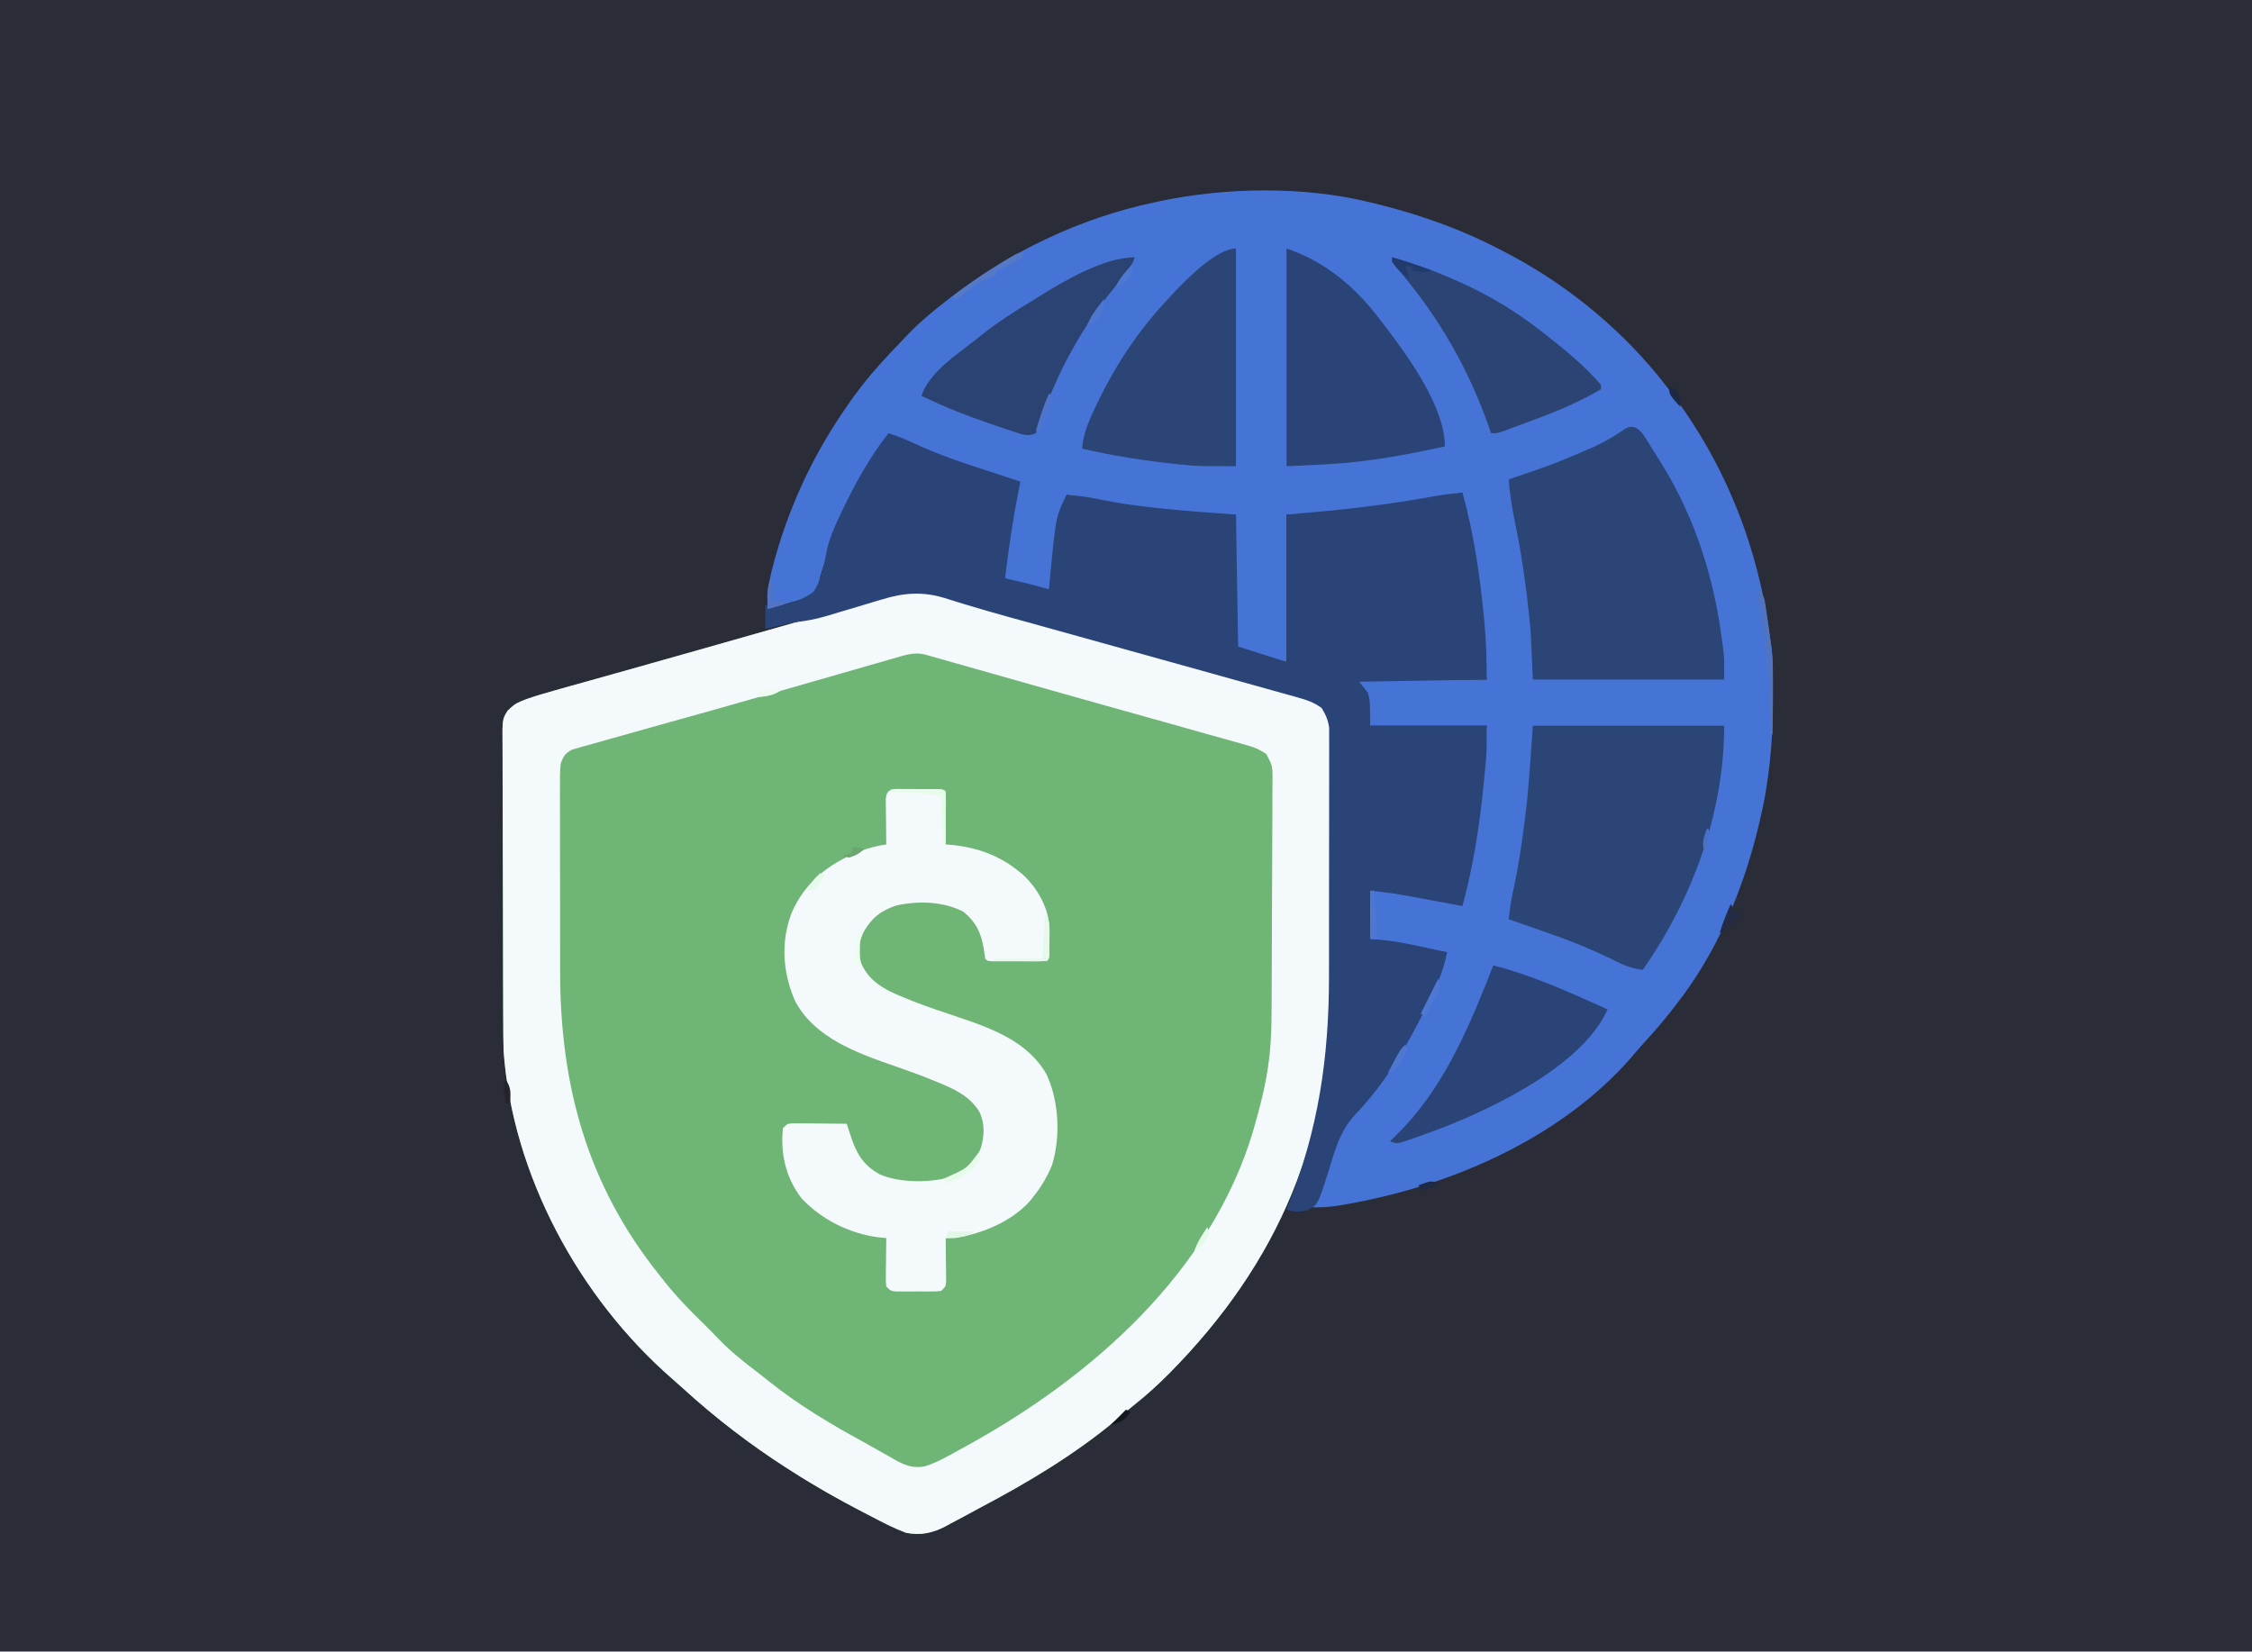
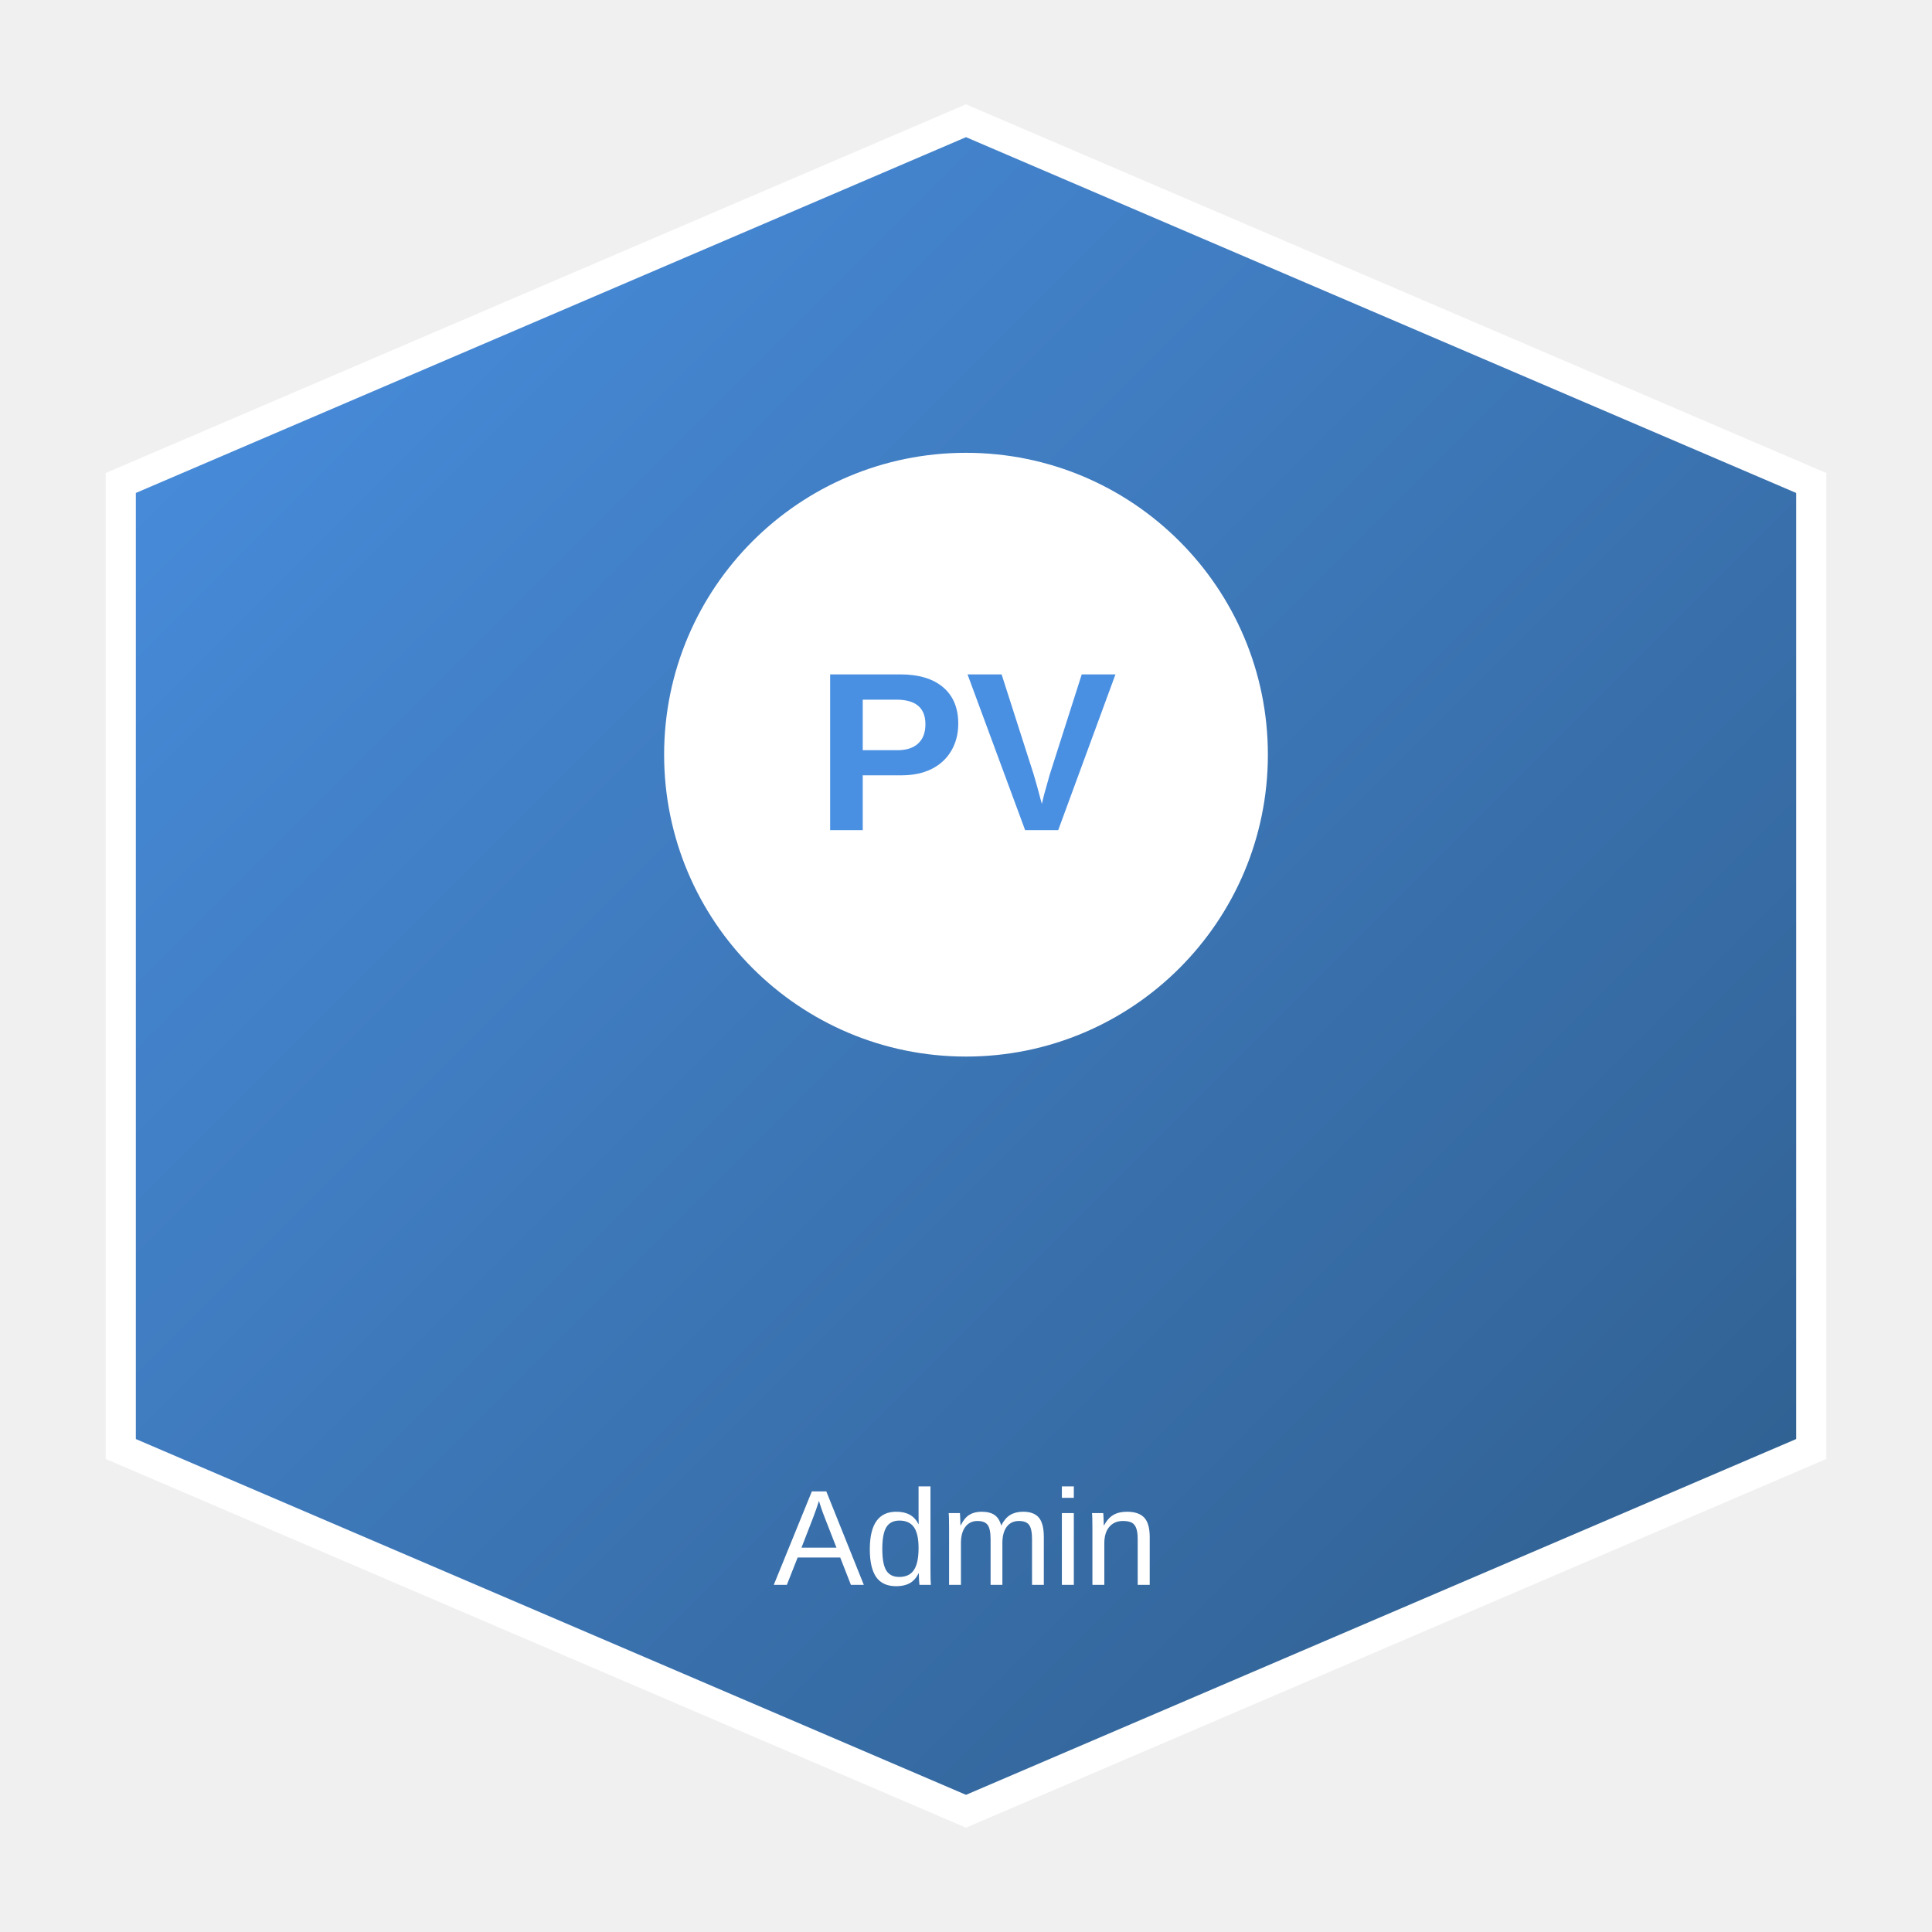
- <svg xmlns="http://www.w3.org/2000/svg" version="1.1" width="1024" height="751">
-   <path d="M0 0 C337.92 0 675.84 0 1024 0 C1024 247.83 1024 495.66 1024 751 C686.08 751 348.16 751 0 751 C0 503.17 0 255.34 0 0 Z " fill="#2A2C38" transform="translate(0,0)" />
-   <path d="M0 0 C3.635 1.099 7.28 2.163 10.924 3.23 C12.932 3.818 14.94 4.407 16.947 4.998 C28.867 8.499 40.838 11.816 52.809 15.137 C56.724 16.223 60.639 17.311 64.553 18.401 C65.2 18.581 65.847 18.761 66.513 18.946 C67.818 19.309 69.123 19.673 70.428 20.036 C72.377 20.578 74.327 21.12 76.276 21.663 C88.145 24.964 100.011 28.272 111.875 31.589 C113.924 32.162 115.973 32.734 118.023 33.306 C122.701 34.611 127.376 35.923 132.047 37.252 C136.114 38.407 140.193 39.506 144.281 40.586 C146.46 41.18 148.639 41.774 150.818 42.368 C151.834 42.627 152.849 42.886 153.895 43.153 C160.058 44.864 163.251 46.38 166.713 51.845 C167.772 55.022 167.844 57.28 167.853 60.618 C167.859 61.823 167.865 63.028 167.871 64.269 C167.872 65.607 167.873 66.945 167.874 68.283 C167.879 69.691 167.884 71.099 167.889 72.507 C167.902 76.341 167.909 80.175 167.913 84.009 C167.916 86.415 167.92 88.821 167.925 91.227 C167.938 98.782 167.948 106.338 167.952 113.894 C167.956 122.558 167.974 131.223 168.003 139.887 C168.025 146.614 168.035 153.34 168.036 160.067 C168.037 164.068 168.042 168.069 168.061 172.069 C168.366 243.58 144.507 300.731 94.213 351.532 C89.159 356.586 83.987 361.326 78.365 365.751 C75.54 367.982 72.82 370.314 70.088 372.657 C51.28 388.319 30.066 401.006 8.465 412.387 C5.717 413.843 2.989 415.331 0.26 416.821 C-1.484 417.748 -3.229 418.672 -4.975 419.595 C-5.751 420.025 -6.528 420.456 -7.328 420.9 C-13.322 423.995 -18.596 425.14 -25.287 423.845 C-30.662 421.841 -35.662 419.275 -40.725 416.595 C-42.151 415.859 -43.578 415.123 -45.006 414.389 C-56.046 408.67 -66.823 402.566 -77.287 395.845 C-77.954 395.42 -78.621 394.996 -79.308 394.559 C-96.145 383.793 -112.087 371.549 -126.838 358.071 C-128.423 356.631 -130.023 355.207 -131.643 353.806 C-173.988 316.918 -204.229 261.102 -208.287 204.845 C-208.44 199.878 -208.455 194.912 -208.464 189.943 C-208.47 188.464 -208.477 186.985 -208.484 185.505 C-208.505 180.686 -208.515 175.867 -208.525 171.048 C-208.529 169.382 -208.534 167.716 -208.538 166.05 C-208.557 158.231 -208.571 150.412 -208.579 142.593 C-208.589 133.585 -208.616 124.576 -208.656 115.567 C-208.686 108.587 -208.701 101.607 -208.704 94.627 C-208.706 90.464 -208.715 86.301 -208.741 82.138 C-208.764 78.228 -208.768 74.318 -208.758 70.407 C-208.757 68.974 -208.764 67.542 -208.777 66.109 C-208.887 53.95 -208.887 53.95 -206.514 50.082 C-204.401 47.959 -202.951 46.751 -200.188 45.663 C-199.396 45.35 -198.604 45.037 -197.788 44.715 C-193.522 43.231 -189.224 41.953 -184.869 40.755 C-183.305 40.315 -183.305 40.315 -181.71 39.867 C-179.403 39.219 -177.095 38.574 -174.786 37.932 C-171.01 36.882 -167.237 35.825 -163.464 34.764 C-162.797 34.577 -162.13 34.39 -161.443 34.196 C-160.045 33.803 -158.646 33.41 -157.248 33.017 C-155.028 32.394 -152.808 31.771 -150.588 31.149 C-129.695 25.287 -108.827 19.333 -87.956 13.394 C-81.016 11.419 -74.076 9.445 -67.136 7.472 C-58.922 5.136 -50.707 2.8 -42.493 0.464 C-41.241 0.108 -41.241 0.108 -39.964 -0.255 C-38.793 -0.588 -38.793 -0.588 -37.597 -0.928 C-36.866 -1.136 -36.135 -1.343 -35.381 -1.557 C-34.003 -1.951 -32.626 -2.348 -31.249 -2.749 C-20.175 -5.966 -10.726 -3.245 0 0 Z " fill="#6EB576" transform="translate(437.2871,273.1552)" />
-   <path d="M0 0 C1.022 0.247 2.044 0.493 3.097 0.748 C23.659 5.84 43.344 12.952 62 23 C62.995 23.528 62.995 23.528 64.01 24.066 C91.233 38.56 116.237 59.484 135 84 C135.645 84.839 135.645 84.839 136.304 85.694 C161.661 118.826 176.897 157.662 182 199 C182.173 200.251 182.345 201.502 182.523 202.791 C183.018 206.768 183.145 210.688 183.168 214.699 C183.172 215.408 183.176 216.117 183.181 216.847 C183.191 219.127 183.191 221.407 183.188 223.688 C183.187 224.469 183.186 225.25 183.186 226.055 C183.145 245.182 181.555 263.389 177 282 C176.794 282.862 176.588 283.724 176.375 284.612 C169.447 313.186 157.334 341.83 139 365 C138.314 365.893 137.628 366.787 136.922 367.707 C132.882 372.884 128.575 377.787 124.145 382.633 C122.255 384.719 120.437 386.846 118.625 389 C86.143 426.09 35.949 447.567 -11.688 455.75 C-12.43 455.878 -13.173 456.006 -13.938 456.138 C-18 456.797 -21.886 457.13 -26 457 C-23.786 450.141 -21.268 443.446 -18.605 436.75 C-18.313 436.007 -18.02 435.265 -17.719 434.5 C-17.428 433.762 -17.137 433.025 -16.838 432.265 C-15.982 429.952 -15.273 427.619 -14.562 425.258 C-13.254 421.275 -11.521 418.847 -8.5 415.875 C11.35 395.076 25.498 367.954 35 341 C33.969 340.888 32.938 340.776 31.875 340.66 C25.536 339.868 19.275 338.62 13 337.438 C11.748 337.204 10.497 336.97 9.207 336.729 C6.138 336.154 3.069 335.578 0 335 C0 327.74 0 320.48 0 313 C10.125 313 10.125 313 15.609 314.059 C16.776 314.28 17.943 314.501 19.145 314.729 C20.334 314.962 21.524 315.196 22.75 315.438 C23.955 315.668 25.161 315.898 26.402 316.135 C31.273 317.067 36.138 318.024 41 319 C45.171 304.453 47.717 289.944 49.562 274.938 C49.735 273.55 49.735 273.55 49.91 272.135 C51.247 260.775 52.049 249.416 53 238 C35.51 238 18.02 238 0 238 C-0.66 233.05 -1.32 228.1 -2 223 C-3.32 221.02 -4.64 219.04 -6 217 C13.47 217 32.94 217 53 217 C51.09 191.893 48.747 167.777 43.625 143.132 C43.31 141.611 43.31 141.611 42.988 140.059 C42.798 139.154 42.608 138.25 42.411 137.318 C42 135 42 135 42 132 C41.197 132.166 40.394 132.332 39.567 132.503 C13.936 137.757 -11.756 142 -38 142 C-38 164.11 -38 186.22 -38 209 C-59.333 203.667 -59.333 203.667 -61 202 C-61.094 200.128 -61.117 198.253 -61.114 196.379 C-61.113 195.177 -61.113 193.976 -61.113 192.739 C-61.108 191.431 -61.103 190.124 -61.098 188.777 C-61.096 187.434 -61.094 186.09 -61.093 184.746 C-61.09 181.203 -61.08 177.66 -61.069 174.118 C-61.058 170.505 -61.054 166.892 -61.049 163.279 C-61.038 156.186 -61.021 149.093 -61 142 C-62.783 142.013 -62.783 142.013 -64.601 142.026 C-80.962 142.111 -80.962 142.111 -88.562 141.25 C-89.366 141.164 -90.17 141.078 -90.999 140.99 C-106.787 139.208 -122.522 136.583 -138 133 C-140.927 147.295 -143.735 161.584 -146 176 C-150.847 175.413 -155.289 174.423 -159.938 172.938 C-161.081 172.575 -162.224 172.213 -163.402 171.84 C-164.26 171.563 -165.117 171.286 -166 171 C-166.231 163.651 -165.352 156.8 -164.125 149.562 C-163.951 148.495 -163.777 147.427 -163.598 146.326 C-162.53 139.856 -161.334 133.421 -160 127 C-160.617 126.83 -161.234 126.66 -161.87 126.484 C-180.02 121.439 -198.285 116.16 -214.82 106.934 C-217.11 105.668 -217.11 105.668 -220 107 C-221.458 108.743 -221.458 108.743 -222.785 110.953 C-223.311 111.789 -223.837 112.625 -224.378 113.486 C-224.934 114.398 -225.49 115.31 -226.062 116.25 C-226.927 117.664 -226.927 117.664 -227.809 119.107 C-236.659 133.845 -243.404 148.964 -248.527 165.363 C-248.782 166.143 -249.037 166.922 -249.299 167.725 C-250.029 169.977 -250.029 169.977 -250.48 172.24 C-251.066 174.523 -251.612 176.087 -253 178 C-256.389 179.966 -259.923 180.971 -263.688 182 C-264.676 182.298 -265.664 182.596 -266.682 182.902 C-269.114 183.631 -271.551 184.328 -274 185 C-274.276 178.04 -273.381 172.144 -271.562 165.438 C-271.296 164.444 -271.029 163.451 -270.755 162.428 C-263.426 136.033 -251.899 112.263 -236 90 C-235.579 89.408 -235.158 88.816 -234.724 88.206 C-227.924 78.749 -220.065 70.372 -212 62 C-211.246 61.205 -210.492 60.409 -209.715 59.59 C-204.536 54.241 -198.866 49.574 -193 45 C-192.46 44.578 -191.92 44.157 -191.364 43.723 C-164.094 22.608 -131.828 7.086 -98 0 C-97.108 -0.195 -96.216 -0.389 -95.297 -0.59 C-65.197 -6.881 -29.939 -7.356 0 0 Z " fill="#4674D6" transform="translate(623,92)" />
-   <path d="M0 0 C3.635 1.099 7.28 2.163 10.924 3.23 C12.932 3.818 14.94 4.407 16.947 4.998 C28.867 8.499 40.838 11.816 52.809 15.137 C56.724 16.223 60.639 17.311 64.553 18.401 C65.2 18.581 65.847 18.761 66.513 18.946 C67.818 19.309 69.123 19.673 70.428 20.036 C72.377 20.578 74.327 21.12 76.276 21.663 C88.145 24.964 100.011 28.272 111.875 31.589 C113.924 32.162 115.973 32.734 118.023 33.306 C122.701 34.611 127.376 35.923 132.047 37.252 C136.114 38.407 140.193 39.506 144.281 40.586 C146.46 41.18 148.639 41.774 150.818 42.368 C151.834 42.627 152.849 42.886 153.895 43.153 C160.058 44.864 163.251 46.38 166.713 51.845 C167.772 55.022 167.844 57.28 167.853 60.618 C167.859 61.823 167.865 63.028 167.871 64.269 C167.872 65.607 167.873 66.945 167.874 68.283 C167.879 69.691 167.884 71.099 167.889 72.507 C167.902 76.341 167.909 80.175 167.913 84.009 C167.916 86.415 167.92 88.821 167.925 91.227 C167.938 98.782 167.948 106.338 167.952 113.894 C167.956 122.558 167.974 131.223 168.003 139.887 C168.025 146.614 168.035 153.34 168.036 160.067 C168.037 164.068 168.042 168.069 168.061 172.069 C168.366 243.58 144.507 300.731 94.213 351.532 C89.159 356.586 83.987 361.326 78.365 365.751 C75.54 367.982 72.82 370.314 70.088 372.657 C51.28 388.319 30.066 401.006 8.465 412.387 C5.717 413.843 2.989 415.331 0.26 416.821 C-1.484 417.748 -3.229 418.672 -4.975 419.595 C-5.751 420.025 -6.528 420.456 -7.328 420.9 C-13.322 423.995 -18.596 425.14 -25.287 423.845 C-30.662 421.841 -35.662 419.275 -40.725 416.595 C-42.151 415.859 -43.578 415.123 -45.006 414.389 C-56.046 408.67 -66.823 402.566 -77.287 395.845 C-77.954 395.42 -78.621 394.996 -79.308 394.559 C-96.145 383.793 -112.087 371.549 -126.838 358.071 C-128.423 356.631 -130.023 355.207 -131.643 353.806 C-173.988 316.918 -204.229 261.102 -208.287 204.845 C-208.44 199.878 -208.455 194.912 -208.464 189.943 C-208.47 188.464 -208.477 186.985 -208.484 185.505 C-208.505 180.686 -208.515 175.867 -208.525 171.048 C-208.529 169.382 -208.534 167.716 -208.538 166.05 C-208.557 158.231 -208.571 150.412 -208.579 142.593 C-208.589 133.585 -208.616 124.576 -208.656 115.567 C-208.686 108.587 -208.701 101.607 -208.704 94.627 C-208.706 90.464 -208.715 86.301 -208.741 82.138 C-208.764 78.228 -208.768 74.318 -208.758 70.407 C-208.757 68.974 -208.764 67.542 -208.777 66.109 C-208.887 53.95 -208.887 53.95 -206.514 50.082 C-204.401 47.959 -202.951 46.751 -200.188 45.663 C-199.396 45.35 -198.604 45.037 -197.788 44.715 C-193.522 43.231 -189.224 41.953 -184.869 40.755 C-183.305 40.315 -183.305 40.315 -181.71 39.867 C-179.403 39.219 -177.095 38.574 -174.786 37.932 C-171.01 36.882 -167.237 35.825 -163.464 34.764 C-162.797 34.577 -162.13 34.39 -161.443 34.196 C-160.045 33.803 -158.646 33.41 -157.248 33.017 C-155.028 32.394 -152.808 31.771 -150.588 31.149 C-129.695 25.287 -108.827 19.333 -87.956 13.394 C-81.016 11.419 -74.076 9.445 -67.136 7.472 C-58.922 5.136 -50.707 2.8 -42.493 0.464 C-41.241 0.108 -41.241 0.108 -39.964 -0.255 C-38.793 -0.588 -38.793 -0.588 -37.597 -0.928 C-36.866 -1.136 -36.135 -1.343 -35.381 -1.557 C-34.003 -1.951 -32.626 -2.348 -31.249 -2.749 C-20.175 -5.966 -10.726 -3.245 0 0 Z M-29.545 25.826 C-30.656 26.144 -30.656 26.144 -31.789 26.468 C-34.259 27.176 -36.728 27.889 -39.197 28.603 C-40.941 29.103 -42.685 29.603 -44.428 30.103 C-48.14 31.168 -51.852 32.235 -55.562 33.304 C-64.234 35.801 -72.909 38.288 -81.584 40.774 C-83.503 41.325 -85.423 41.875 -87.342 42.426 C-105.12 47.525 -122.92 52.541 -140.746 57.468 C-145.035 58.655 -149.317 59.862 -153.596 61.082 C-155.52 61.627 -157.446 62.165 -159.373 62.697 C-162.562 63.581 -165.743 64.49 -168.924 65.403 C-169.914 65.672 -170.905 65.942 -171.925 66.219 C-172.843 66.488 -173.762 66.757 -174.708 67.034 C-175.521 67.263 -176.334 67.493 -177.171 67.729 C-180.26 69.358 -180.975 70.574 -182.287 73.845 C-182.716 77.561 -182.686 81.25 -182.659 84.987 C-182.663 86.113 -182.667 87.239 -182.67 88.399 C-182.679 92.13 -182.665 95.86 -182.65 99.591 C-182.65 102.199 -182.65 104.807 -182.652 107.415 C-182.653 112.896 -182.642 118.376 -182.623 123.856 C-182.602 130.133 -182.599 136.41 -182.605 142.687 C-182.611 148.772 -182.605 154.857 -182.594 160.943 C-182.59 163.506 -182.589 166.07 -182.59 168.633 C-182.596 220.519 -170.222 265.914 -137.287 306.845 C-136.547 307.79 -135.807 308.735 -135.045 309.708 C-129.567 316.599 -123.588 322.716 -117.287 328.845 C-115.01 331.104 -112.742 333.363 -110.541 335.696 C-104.891 341.621 -98.549 346.512 -92.064 351.473 C-90.414 352.747 -88.785 354.041 -87.162 355.349 C-73.89 365.895 -59.297 374.61 -44.412 382.677 C-42.052 383.974 -39.72 385.316 -37.385 386.657 C-35.707 387.596 -34.029 388.533 -32.35 389.47 C-31.196 390.146 -31.196 390.146 -30.02 390.836 C-25.485 393.315 -21.963 394.563 -16.803 393.642 C-11.16 391.855 -6.06 388.906 -0.912 386.032 C0.34 385.346 1.591 384.66 2.844 383.974 C59.525 352.737 113.522 305.018 132.553 241.021 C135.548 230.461 138.445 219.769 139.713 208.845 C139.793 208.179 139.874 207.514 139.957 206.828 C140.725 199.95 140.88 193.14 140.906 186.222 C140.914 185 140.922 183.778 140.931 182.518 C140.955 178.506 140.972 174.494 140.986 170.482 C140.992 169.093 140.997 167.704 141.002 166.316 C141.024 160.543 141.043 154.77 141.054 148.997 C141.07 140.751 141.104 132.506 141.16 124.26 C141.199 118.442 141.219 112.624 141.224 106.807 C141.228 103.338 141.24 99.871 141.272 96.402 C141.308 92.542 141.304 88.681 141.296 84.82 C141.321 83.103 141.321 83.103 141.346 81.352 C141.329 75.131 141.329 75.131 138.52 69.72 C135.712 67.844 133.466 66.767 130.224 65.861 C129.155 65.554 128.086 65.247 126.984 64.93 C125.838 64.618 124.691 64.307 123.51 63.985 C121.707 63.474 121.707 63.474 119.868 62.953 C116.153 61.902 112.433 60.873 108.713 59.845 C106.576 59.241 104.44 58.635 102.305 58.026 C95.863 56.195 89.413 54.394 82.963 52.595 C78.028 51.216 73.093 49.835 68.158 48.454 C67.516 48.275 66.874 48.095 66.213 47.91 C55.74 44.981 45.274 42.027 34.81 39.063 C32.344 38.364 29.877 37.666 27.411 36.969 C26.602 36.74 25.793 36.511 24.96 36.275 C23.334 35.815 21.708 35.355 20.083 34.896 C16.064 33.759 12.046 32.62 8.029 31.479 C4.24 30.402 0.449 29.329 -3.343 28.258 C-4.748 27.861 -6.152 27.462 -7.556 27.062 C-9.481 26.513 -11.407 25.97 -13.333 25.427 C-14.958 24.966 -14.958 24.966 -16.614 24.496 C-21.341 23.344 -25.009 24.507 -29.545 25.826 Z " fill="#F4F9FC" transform="translate(437.2871,273.1552)" />
-   <path d="M0 0 C4.013 1.238 7.761 2.774 11.557 4.564 C23.355 10.094 35.627 14.057 48.016 18.038 C52.021 19.329 56.011 20.662 60 22 C59.746 23.249 59.492 24.498 59.23 25.785 C56.574 39.131 54.61 52.49 53 66 C53.869 66.188 53.869 66.188 54.756 66.38 C59.224 67.359 63.654 68.397 68.062 69.625 C69.002 69.885 69.942 70.146 70.91 70.414 C71.945 70.704 71.945 70.704 73 71 C73.13 69.451 73.13 69.451 73.262 67.871 C76.044 37.911 76.044 37.911 81 28 C86.612 28.383 92.004 29.173 97.5 30.375 C104.405 31.798 111.31 32.747 118.312 33.562 C119.275 33.677 120.238 33.792 121.23 33.91 C133.466 35.282 145.709 36.055 158 37 C158.33 56.8 158.66 76.6 159 97 C166.26 99.31 173.52 101.62 181 104 C181 81.89 181 59.78 181 37 C190.219 36.165 190.219 36.165 199.625 35.312 C216.29 33.742 232.637 31.478 249.105 28.487 C253.06 27.822 257.009 27.385 261 27 C266.145 45.609 268.922 64.497 270.75 83.688 C270.815 84.356 270.88 85.025 270.947 85.714 C271.796 94.578 272 103.025 272 112 C243.29 112.495 243.29 112.495 214 113 C215.32 114.65 216.64 116.3 218 118 C219 122 219 122 219 133 C236.49 133 253.98 133 272 133 C272 145.397 272 145.397 271.449 151.152 C271.329 152.413 271.21 153.674 271.086 154.973 C270.889 156.936 270.889 156.936 270.688 158.938 C270.62 159.618 270.552 160.299 270.482 161.001 C268.636 179.436 265.82 197.093 261 215 C259.571 214.735 259.571 214.735 258.114 214.465 C254.541 213.804 250.968 213.147 247.395 212.491 C245.856 212.208 244.317 211.924 242.778 211.639 C240.552 211.226 238.325 210.818 236.098 210.41 C235.422 210.284 234.747 210.158 234.051 210.028 C229.022 209.113 224.113 208.568 219 208 C219 215.26 219 222.52 219 230 C221.33 230.168 221.33 230.168 223.707 230.34 C230.152 230.926 236.372 232.182 242.688 233.562 C243.783 233.796 244.878 234.03 246.006 234.271 C248.672 234.842 251.336 235.418 254 236 C252.326 244.706 248.946 252.12 245 260 C244.633 260.741 244.267 261.482 243.889 262.246 C235.352 279.403 225.344 296.316 211.914 310.148 C204.96 317.742 202.816 326.881 199.803 336.493 C195.235 350.757 195.235 350.757 190.73 353.262 C186.981 354.213 184.69 354.23 181 353 C181.211 352.474 181.422 351.948 181.639 351.406 C195.496 316.591 200.326 283.825 200.302 246.588 C200.301 243.361 200.305 240.135 200.31 236.908 C200.321 229.303 200.322 221.697 200.316 214.091 C200.31 206.263 200.322 198.434 200.343 190.606 C200.361 183.85 200.367 177.095 200.364 170.34 C200.362 166.319 200.364 162.298 200.378 158.277 C200.391 154.509 200.389 150.741 200.376 146.972 C200.374 145.593 200.376 144.213 200.385 142.834 C200.395 140.947 200.385 139.061 200.374 137.174 C200.374 136.121 200.375 135.067 200.375 133.981 C199.93 130.446 198.816 128.05 197 125 C193.633 122.448 190.212 121.301 186.168 120.173 C184.999 119.843 183.83 119.513 182.626 119.173 C181.337 118.817 180.047 118.461 178.758 118.105 C177.389 117.722 176.02 117.338 174.652 116.954 C170.925 115.908 167.196 114.872 163.467 113.838 C159.527 112.744 155.59 111.64 151.652 110.538 C142.321 107.929 132.987 105.332 123.652 102.737 C119.198 101.499 114.745 100.259 110.292 99.02 C109.406 98.773 108.519 98.526 107.606 98.272 C104.033 97.277 100.46 96.282 96.887 95.287 C88.276 92.89 79.665 90.492 71.051 88.103 C67.85 87.215 64.65 86.326 61.449 85.437 C59.162 84.802 56.873 84.169 54.585 83.536 C47.96 81.698 41.354 79.826 34.781 77.811 C33.69 77.479 32.599 77.148 31.476 76.806 C29.525 76.208 27.578 75.597 25.637 74.97 C15.613 71.896 6.944 72.514 -2.98 75.59 C-3.878 75.854 -4.776 76.118 -5.701 76.39 C-8.534 77.225 -11.361 78.08 -14.188 78.938 C-17.026 79.788 -19.865 80.635 -22.706 81.475 C-24.464 81.995 -26.219 82.522 -27.972 83.057 C-33.005 84.559 -37.776 85.457 -43 86 C-45.341 86.487 -47.675 87.005 -50 87.562 C-51.134 87.832 -52.269 88.101 -53.438 88.379 C-54.283 88.584 -55.129 88.789 -56 89 C-56 85.37 -56 81.74 -56 78 C-55.34 78.33 -54.68 78.66 -54 79 C-47.042 78.415 -39.568 76.27 -34 72 C-30.149 66.093 -29.199 58.806 -27.747 52.013 C-26.585 47.325 -24.726 43.054 -22.688 38.688 C-22.311 37.877 -21.934 37.066 -21.546 36.23 C-15.476 23.451 -8.779 11.133 0 0 Z " fill="#2B4477" transform="translate(404,197)" />
-   <path d="M0 0 C0.989 0.004 1.977 0.008 2.996 0.012 C4.068 0.014 5.14 0.016 6.244 0.018 C7.367 0.031 8.491 0.043 9.648 0.055 C11.339 0.056 11.339 0.056 13.064 0.057 C21.446 0.103 21.446 0.103 22.586 1.243 C22.673 3.024 22.693 4.808 22.683 6.591 C22.679 8.21 22.679 8.21 22.674 9.862 C22.661 11.567 22.661 11.567 22.648 13.305 C22.644 14.446 22.639 15.586 22.635 16.76 C22.623 19.588 22.606 22.415 22.586 25.243 C23.226 25.29 23.866 25.337 24.525 25.385 C35.998 26.355 46.559 29.949 55.586 37.243 C56.21 37.743 56.834 38.243 57.476 38.759 C63.858 44.474 69.152 53.548 69.715 62.242 C69.717 63.269 69.717 63.269 69.719 64.317 C69.72 65.067 69.721 65.816 69.722 66.589 C69.719 67.361 69.715 68.134 69.711 68.93 C69.715 69.715 69.718 70.499 69.722 71.307 C69.712 77.116 69.712 77.116 68.586 78.243 C66.598 78.343 64.607 78.374 62.617 78.376 C61.407 78.377 60.196 78.378 58.949 78.38 C57.674 78.376 56.399 78.372 55.086 78.368 C53.811 78.372 52.536 78.376 51.222 78.38 C50.012 78.378 48.802 78.377 47.554 78.376 C46.435 78.375 45.315 78.373 44.162 78.372 C41.586 78.243 41.586 78.243 40.586 77.243 C40.313 75.559 40.068 73.87 39.836 72.18 C38.597 65.165 36.224 60.423 30.711 55.868 C21.478 51.067 10.279 50.81 0.211 52.966 C-6.816 55.324 -11.05 58.576 -14.727 65.055 C-16.991 69.981 -17.359 74.114 -15.789 79.313 C-11.549 89.271 -1.863 92.616 7.546 96.443 C14.601 99.211 21.818 101.573 28.999 103.993 C44.168 109.122 60.465 115.228 68.625 130.13 C74.134 142.244 74.875 158.235 70.961 170.993 C68.832 176.233 66.113 180.829 62.586 185.243 C62.057 185.92 61.529 186.596 60.984 187.294 C52.623 196.778 38.876 202.364 26.586 204.243 C25.266 204.243 23.946 204.243 22.586 204.243 C22.596 204.899 22.607 205.555 22.617 206.231 C22.659 209.193 22.685 212.155 22.711 215.118 C22.727 216.15 22.744 217.183 22.761 218.247 C22.768 219.233 22.774 220.219 22.781 221.235 C22.791 222.146 22.802 223.058 22.813 223.996 C22.586 226.243 22.586 226.243 20.586 228.243 C18.279 228.502 18.279 228.502 15.429 228.509 C13.896 228.512 13.896 228.512 12.332 228.516 C11.261 228.509 10.189 228.501 9.086 228.493 C8.014 228.501 6.943 228.508 5.84 228.516 C4.817 228.514 3.795 228.511 2.742 228.509 C1.331 228.505 1.331 228.505 -0.108 228.502 C-2.414 228.243 -2.414 228.243 -4.414 226.243 C-4.641 223.996 -4.641 223.996 -4.61 221.235 C-4.603 220.249 -4.597 219.263 -4.59 218.247 C-4.573 217.214 -4.557 216.182 -4.539 215.118 C-4.53 214.078 -4.521 213.037 -4.512 211.966 C-4.488 209.391 -4.455 206.817 -4.414 204.243 C-5.594 204.122 -6.773 204.001 -7.989 203.876 C-20.99 202.234 -33.943 195.788 -42.918 186.188 C-50.103 176.846 -52.63 165.859 -51.414 154.243 C-49.414 152.243 -49.414 152.243 -46.709 152.016 C-45.588 152.026 -44.467 152.037 -43.313 152.048 C-41.495 152.057 -41.495 152.057 -39.641 152.067 C-38.37 152.084 -37.099 152.101 -35.789 152.118 C-34.511 152.127 -33.232 152.136 -31.914 152.145 C-28.747 152.169 -25.581 152.202 -22.414 152.243 C-22.217 152.844 -22.02 153.445 -21.817 154.064 C-21.554 154.862 -21.291 155.66 -21.02 156.481 C-20.761 157.268 -20.502 158.055 -20.235 158.865 C-17.628 166.416 -14.552 171.255 -7.414 175.243 C1.665 179.257 16.173 179.218 25.586 176.18 C31.819 173.313 36.018 169.682 38.586 163.243 C40.23 157.683 40.408 152.459 38.086 147.118 C33.865 139.783 26.24 136.267 18.648 133.243 C17.824 132.905 17 132.566 16.151 132.218 C10.787 130.044 5.37 128.064 -0.102 126.18 C-17.21 120.279 -37.168 113.283 -45.977 96.216 C-51.548 83.411 -52.481 69.419 -47.414 56.243 C-41.34 42.324 -30.464 33.894 -16.602 28.368 C-12.543 26.845 -8.709 25.846 -4.414 25.243 C-4.43 24.214 -4.43 24.214 -4.446 23.163 C-4.488 20.065 -4.514 16.967 -4.539 13.868 C-4.556 12.788 -4.573 11.707 -4.59 10.594 C-4.6 9.048 -4.6 9.048 -4.61 7.469 C-4.625 6.04 -4.625 6.04 -4.641 4.581 C-4.316 1.229 -3.333 0.335 0 0 Z " fill="#F4F9FB" transform="translate(407.4143,358.7571)" />
-   <path d="M0 0 C3.236 1.371 4.712 4.377 6.531 7.245 C6.964 7.917 7.397 8.589 7.843 9.281 C9.219 11.444 10.567 13.622 11.906 15.808 C12.327 16.491 12.748 17.174 13.182 17.877 C27.934 42.143 36.27 68.787 39.906 96.808 C40.004 97.546 40.103 98.284 40.205 99.045 C40.297 99.789 40.389 100.533 40.484 101.3 C40.565 101.951 40.647 102.601 40.731 103.272 C40.995 107.109 40.906 110.962 40.906 114.808 C12.196 114.808 -16.514 114.808 -46.094 114.808 C-46.424 107.548 -46.754 100.288 -47.094 92.808 C-47.607 87.365 -48.159 81.975 -48.844 76.558 C-48.929 75.87 -49.013 75.182 -49.1 74.473 C-50.436 63.644 -52.204 52.941 -54.431 42.254 C-55.709 36.112 -56.611 30.064 -57.094 23.808 C-56.346 23.552 -55.597 23.296 -54.825 23.032 C-36.311 16.708 -36.311 16.708 -18.344 8.995 C-17.615 8.647 -16.886 8.299 -16.134 7.941 C-11.826 5.819 -7.872 3.423 -3.945 0.656 C-2.094 -0.192 -2.094 -0.192 0 0 Z " fill="#2B4577" transform="translate(743.0942,194.1924)" />
-   <path d="M0 0 C28.71 0 57.42 0 87 0 C87 39.589 72.543 78.739 50 111 C44.383 110.453 40.09 108.298 35.125 105.812 C26.572 101.653 17.968 98.144 9 95 C8.13 94.693 7.259 94.385 6.363 94.068 C0.582 92.027 -5.206 90.005 -11 88 C-10.464 83.192 -9.734 78.536 -8.693 73.814 C-6.575 64.113 -5.126 54.345 -3.875 44.5 C-3.717 43.288 -3.558 42.075 -3.395 40.826 C-1.727 27.225 -0.98 13.723 0 0 Z " fill="#2B4577" transform="translate(697,330)" />
-   <path d="M0 0 C17.814 5.938 31.882 18.006 43 33 C43.775 33.999 44.549 34.998 45.348 36.027 C55.717 49.675 72 72.243 72 90 C59.318 92.772 46.652 95.25 33.75 96.75 C32.785 96.865 31.819 96.98 30.825 97.099 C20.543 98.219 10.383 98.506 0 99 C0 66.33 0 33.66 0 0 Z " fill="#2B4477" transform="translate(585,113)" />
-   <path d="M0 0 C0 32.67 0 65.34 0 99 C-17.572 99 -17.572 99 -24.875 98.25 C-25.736 98.165 -26.597 98.08 -27.483 97.992 C-41.753 96.488 -56.022 94.248 -70 91 C-69.459 85.341 -67.924 80.838 -65.562 75.688 C-65.208 74.908 -64.854 74.129 -64.489 73.327 C-55.637 54.205 -44.592 37.263 -30 22 C-29.319 21.256 -28.639 20.512 -27.938 19.746 C-22.237 13.721 -8.7 0 0 0 Z " fill="#2B4577" transform="translate(562,113)" />
-   <path d="M0 0 C-1.431 4.317 -3.576 7.097 -6.562 10.5 C-22.551 29.19 -35.37 51.649 -42.923 75.088 C-43.578 77 -43.578 77 -45 80 C-48.688 81.743 -51.613 80.426 -55.32 79.191 C-56.571 78.777 -57.821 78.364 -59.109 77.937 C-60.448 77.48 -61.787 77.021 -63.125 76.562 C-63.796 76.336 -64.468 76.11 -65.159 75.877 C-76.061 72.198 -86.643 68.024 -97 63 C-93.697 52.623 -81.249 44.456 -73 38 C-71.958 37.167 -70.916 36.334 -69.875 35.5 C-62.585 29.72 -55.021 24.733 -47 20 C-46.117 19.439 -45.234 18.879 -44.324 18.301 C-32.494 10.956 -14.199 0 0 0 Z " fill="#2B4372" transform="translate(516,117)" />
-   <path d="M0 0 C18.128 4.57 34.983 12.391 52 20 C40.48 45.544 0.553 64.618 -24.021 74.175 C-27.17 75.356 -30.329 76.502 -33.5 77.625 C-34.498 77.98 -35.496 78.336 -36.525 78.702 C-37.455 79.02 -38.385 79.337 -39.344 79.664 C-40.584 80.089 -40.584 80.089 -41.85 80.522 C-44 81 -44 81 -47 80 C-46.34 79.361 -45.68 78.721 -45 78.062 C-43.995 77.046 -42.996 76.025 -42 75 C-41.419 74.403 -40.837 73.806 -40.238 73.191 C-21.166 52.726 -10.012 25.713 0 0 Z " fill="#2A4478" transform="translate(679,439)" />
-   <path d="M0 0 C23.976 6.885 47.315 17.561 67 33 C67.896 33.687 68.792 34.374 69.715 35.082 C78.549 41.984 87.68 49.473 95 58 C95 58.66 95 59.32 95 60 C83.413 66.815 71.294 71.519 58.657 76.038 C56.245 76.911 53.855 77.83 51.465 78.762 C48 80 48 80 45 80 C44.559 78.703 44.559 78.703 44.109 77.379 C34.887 51.152 21.842 28.176 4 7 C0 2.246 0 2.246 0 0 Z " fill="#2B4474" transform="translate(633,117)" />
-   <path d="M0 0 C1.94 2.91 2.348 4.069 2.816 7.387 C2.941 8.243 3.065 9.1 3.193 9.982 C3.376 11.321 3.376 11.321 3.562 12.688 C3.688 13.561 3.814 14.434 3.943 15.334 C4.308 17.888 4.661 20.442 5 23 C5.177 24.25 5.354 25.5 5.537 26.788 C6.06 31.018 6.128 35.181 6.098 39.438 C6.096 40.203 6.095 40.969 6.093 41.757 C6.088 44.172 6.075 46.586 6.062 49 C6.057 50.65 6.053 52.299 6.049 53.949 C6.038 57.966 6.021 61.983 6 66 C5.67 66 5.34 66 5 66 C4.985 65.217 4.971 64.434 4.956 63.627 C4.534 43.211 3.317 23.201 -0.715 3.124 C-0.809 2.423 -0.903 1.722 -1 1 C-0.67 0.67 -0.34 0.34 0 0 Z " fill="#5174C0" transform="translate(800,268)" />
-   <path d="M0 0 C2.69 3.965 2.26 8.091 2.188 12.688 C2.187 13.472 2.186 14.256 2.186 15.064 C2.14 20.86 2.14 20.86 1 22 C-0.781 22.087 -2.565 22.107 -4.348 22.098 C-5.427 22.094 -6.507 22.091 -7.619 22.088 C-8.755 22.08 -9.892 22.071 -11.062 22.062 C-12.203 22.058 -13.343 22.053 -14.518 22.049 C-17.345 22.037 -20.173 22.021 -23 22 C-23 21.67 -23 21.34 -23 21 C-15.74 21 -8.48 21 -1 21 C-0.835 18.463 -0.67 15.926 -0.5 13.312 C-0.448 12.523 -0.396 11.733 -0.342 10.919 C-0.109 7.273 0.058 3.654 0 0 Z " fill="#E5FAEB" transform="translate(475,415)" />
-   <path d="M0 0 C0 0.66 0 1.32 0 2 C-1.436 2.816 -2.874 3.627 -4.312 4.438 C-5.113 4.89 -5.914 5.342 -6.738 5.809 C-9 7 -9 7 -12 8 C-12 8.66 -12 9.32 -12 10 C-12.928 10.33 -13.856 10.66 -14.812 11 C-20.449 13.378 -25.164 17.318 -30 21 C-30.66 20.67 -31.32 20.34 -32 20 C-25.067 14.494 -17.924 9.562 -10.375 4.938 C-9.581 4.449 -8.787 3.96 -7.969 3.456 C-2.256 0 -2.256 0 0 0 Z " fill="#5679C6" transform="translate(465,115)" />
-   <path d="M0 0 C3.979 -0.029 7.958 -0.047 11.938 -0.062 C13.074 -0.071 14.21 -0.079 15.381 -0.088 C16.46 -0.091 17.54 -0.094 18.652 -0.098 C20.153 -0.106 20.153 -0.106 21.683 -0.114 C24 0 24 0 25 1 C25.087 2.781 25.107 4.565 25.098 6.348 C25.094 7.427 25.091 8.507 25.088 9.619 C25.08 10.755 25.071 11.892 25.062 13.062 C25.058 14.203 25.053 15.343 25.049 16.518 C25.037 19.345 25.021 22.173 25 25 C24.67 25 24.34 25 24 25 C23.67 17.74 23.34 10.48 23 3 C19.923 2.231 17.556 1.83 14.453 1.684 C13.609 1.642 12.764 1.6 11.895 1.557 C11.022 1.517 10.149 1.478 9.25 1.438 C7.918 1.373 7.918 1.373 6.559 1.307 C4.373 1.201 2.186 1.099 0 1 C0 0.67 0 0.34 0 0 Z " fill="#E6FDE9" transform="translate(405,359)" />
-   <path d="M0 0 C0.66 0 1.32 0 2 0 C2.33 7.26 2.66 14.52 3 22 C2.01 22 1.02 22 0 22 C0 14.74 0 7.48 0 0 Z " fill="#4E77CF" transform="translate(623,405)" />
-   <path d="M0 0 C6.107 1.765 12.074 3.696 18 6 C14.522 7.159 12.541 6.708 9 6 C9 5.34 9 4.68 9 4 C8.01 4 7.02 4 6 4 C6.66 5.98 7.32 7.96 8 10 C4.825 7.598 2.142 5.383 0 2 C0 1.34 0 0.68 0 0 Z " fill="#213B6F" transform="translate(633,117)" />
-   <path d="M0 0 C0.66 1.32 1.32 2.64 2 4 C2.66 4 3.32 4 4 4 C4 4.66 4 5.32 4 6 C2.017 7.687 0.017 9.354 -2 11 C-2.33 11.66 -2.66 12.32 -3 13 C-3.66 13 -4.32 13 -5 13 C-3.582 8.528 -1.887 4.289 0 0 Z " fill="#232B45" transform="translate(787,411)" />
-   <path d="M0 0 C0.33 0.99 0.66 1.98 1 3 C-2.62 8.646 -7.764 11.799 -14 14 C-14.66 13.34 -15.32 12.68 -16 12 C-15.18 11.636 -14.36 11.273 -13.516 10.898 C-5.191 7.125 -5.191 7.125 0 0 Z " fill="#E7FBEB" transform="translate(445,524)" />
-   <path d="M0 0 C0.33 0 0.66 0 1 0 C1 3.3 1 6.6 1 10 C2.98 9.67 4.96 9.34 7 9 C6.67 9.66 6.34 10.32 6 11 C3.686 11.731 1.352 12.401 -1 13 C-1.027 11.583 -1.047 10.167 -1.062 8.75 C-1.074 7.961 -1.086 7.172 -1.098 6.359 C-1.004 4.093 -0.632 2.171 0 0 Z " fill="#5275C2" transform="translate(350,264)" />
-   <path d="M0 0 C0.66 0.33 1.32 0.66 2 1 C0.562 6.633 -1.541 11.737 -4 17 C-4.66 17 -5.32 17 -6 17 C-4.338 11.143 -2.53 5.541 0 0 Z " fill="#4D75CD" transform="translate(477,179)" />
-   <path d="M0 0 C1.212 4.849 -0.071 6.694 -2.438 10.75 C-2.776 11.352 -3.114 11.954 -3.463 12.574 C-4.298 14.056 -5.147 15.529 -6 17 C-6.66 16.67 -7.32 16.34 -8 16 C-5.36 10.72 -2.72 5.44 0 0 Z " fill="#4E78D1" transform="translate(654,445)" />
-   <path d="M0 0 C0.33 0.66 0.66 1.32 1 2 C0.145 4.094 0.145 4.094 -1.188 6.5 C-1.614 7.294 -2.041 8.088 -2.48 8.906 C-4.137 11.189 -5.407 11.978 -8 13 C-7.046 11.206 -6.087 9.415 -5.125 7.625 C-4.591 6.627 -4.058 5.63 -3.508 4.602 C-2 2 -2 2 0 0 Z " fill="#4E77D0" transform="translate(639,475)" />
-   <path d="M0 0 C0 3.388 -0.43 5.003 -2 8 C-3.899 9.854 -5.88 11.387 -8 13 C-6.41 7.911 -3.255 4.125 0 0 Z " fill="#4E76CF" transform="translate(502,136)" />
-   <path d="M0 0 C0 3.686 -0.852 5.038 -3 8 C-5.688 9.812 -5.688 9.812 -8 11 C-6.636 8.008 -5.051 5.71 -2.875 3.25 C-2.336 2.636 -1.797 2.023 -1.242 1.391 C-0.627 0.702 -0.627 0.702 0 0 Z " fill="#4F78D1" transform="translate(515,120)" />
-   <path d="M0 0 C0.66 0 1.32 0 2 0 C2 4.62 2 9.24 2 14 C1.01 13.67 0.02 13.34 -1 13 C-0.67 8.71 -0.34 4.42 0 0 Z " fill="#EDFDF1" transform="translate(389,425)" />
-   <path d="M0 0 C3.96 0 7.92 0 12 0 C8.838 2.108 7.493 2.338 3.812 2.625 C2.461 2.737 2.461 2.737 1.082 2.852 C0.051 2.925 0.051 2.925 -1 3 C-0.67 2.01 -0.34 1.02 0 0 Z " fill="#E1F8E6" transform="translate(431,560)" />
-   <path d="M0 0 C2.429 3.644 2.162 5.712 2 10 C1.01 10.495 1.01 10.495 0 11 C-0.195 9.543 -0.381 8.084 -0.562 6.625 C-0.667 5.813 -0.771 5.001 -0.879 4.164 C-1 2 -1 2 0 0 Z " fill="#23232B" transform="translate(230,491)" />
-   <path d="M0 0 C0.33 0.99 0.66 1.98 1 3 C-1.041 6.571 -2.558 8.705 -6 11 C-4.55 6.89 -2.489 3.567 0 0 Z " fill="#E6FAEA" transform="translate(549,558)" />
-   <path d="M0 0 C0.66 0.33 1.32 0.66 2 1 C-1.446 6.785 -1.446 6.785 -4.25 7.875 C-4.827 7.916 -5.405 7.957 -6 8 C-4.557 4.634 -2.667 2.49 0 0 Z " fill="#E7FBEB" transform="translate(373,397)" />
-   <path d="M0 0 C2.97 0 5.94 0 9 0 C5.555 2.296 3.062 2.54 -1 3 C-0.67 2.01 -0.34 1.02 0 0 Z " fill="#ECFCEE" transform="translate(346,314)" />
-   <path d="M0 0 C0.66 0.33 1.32 0.66 2 1 C-0.354 4.923 -2.645 5.839 -7 7 C-4.667 4.667 -2.333 2.333 0 0 Z " fill="#14161E" transform="translate(512,641)" />
-   <path d="M0 0 C-2.565 2.565 -4.477 2.54 -8 3 C-8.33 2.34 -8.66 1.68 -9 1 C-3.375 -1.125 -3.375 -1.125 0 0 Z " fill="#1F2A44" transform="translate(654,538)" />
-   <path d="M0 0 C0.33 0 0.66 0 1 0 C1.195 6.055 1.195 6.055 1 8 C0.34 8.66 -0.32 9.32 -1 10 C-2.312 6.063 -1.243 3.875 0 0 Z " fill="#4871C7" transform="translate(776,377)" />
-   <path d="M0 0 C1.65 0.33 3.3 0.66 5 1 C2.738 3.262 1.03 4.039 -2 5 C-2.99 4.67 -3.98 4.34 -5 4 C-4.041 3.845 -4.041 3.845 -3.062 3.688 C-2.382 3.461 -1.701 3.234 -1 3 C-0.67 2.01 -0.34 1.02 0 0 Z " fill="#6BA66F" transform="translate(388,385)" />
-   <path d="M0 0 C3 1 3 1 4.188 3.375 C5 6 5 6 5 9 C0 3.375 0 3.375 0 0 Z " fill="#1D2843" transform="translate(759,176)" />
+ <svg xmlns="http://www.w3.org/2000/svg" width="512" height="512" viewBox="0 0 512 512">
+   <defs>
+     <linearGradient id="shieldGrad" x1="0%" y1="0%" x2="100%" y2="100%">
+       <stop offset="0%" style="stop-color:#4A90E2;stop-opacity:1" />
+       <stop offset="100%" style="stop-color:#2E5C8A;stop-opacity:1" />
+     </linearGradient>
+   </defs>
+   <path d="M256 32 L480 128 L480 384 L256 480 L32 384 L32 128 Z" fill="url(#shieldGrad)" stroke="#FFFFFF" stroke-width="8" />
+   <circle cx="256" cy="200" r="80" fill="#FFFFFF" />
+   <text x="256" y="220" font-family="Arial, sans-serif" font-size="60" font-weight="bold" fill="#4A90E2" text-anchor="middle">PV</text>
+   <text x="256" y="420" font-family="Arial, sans-serif" font-size="36" fill="#FFFFFF" text-anchor="middle">Admin</text>
</svg>
